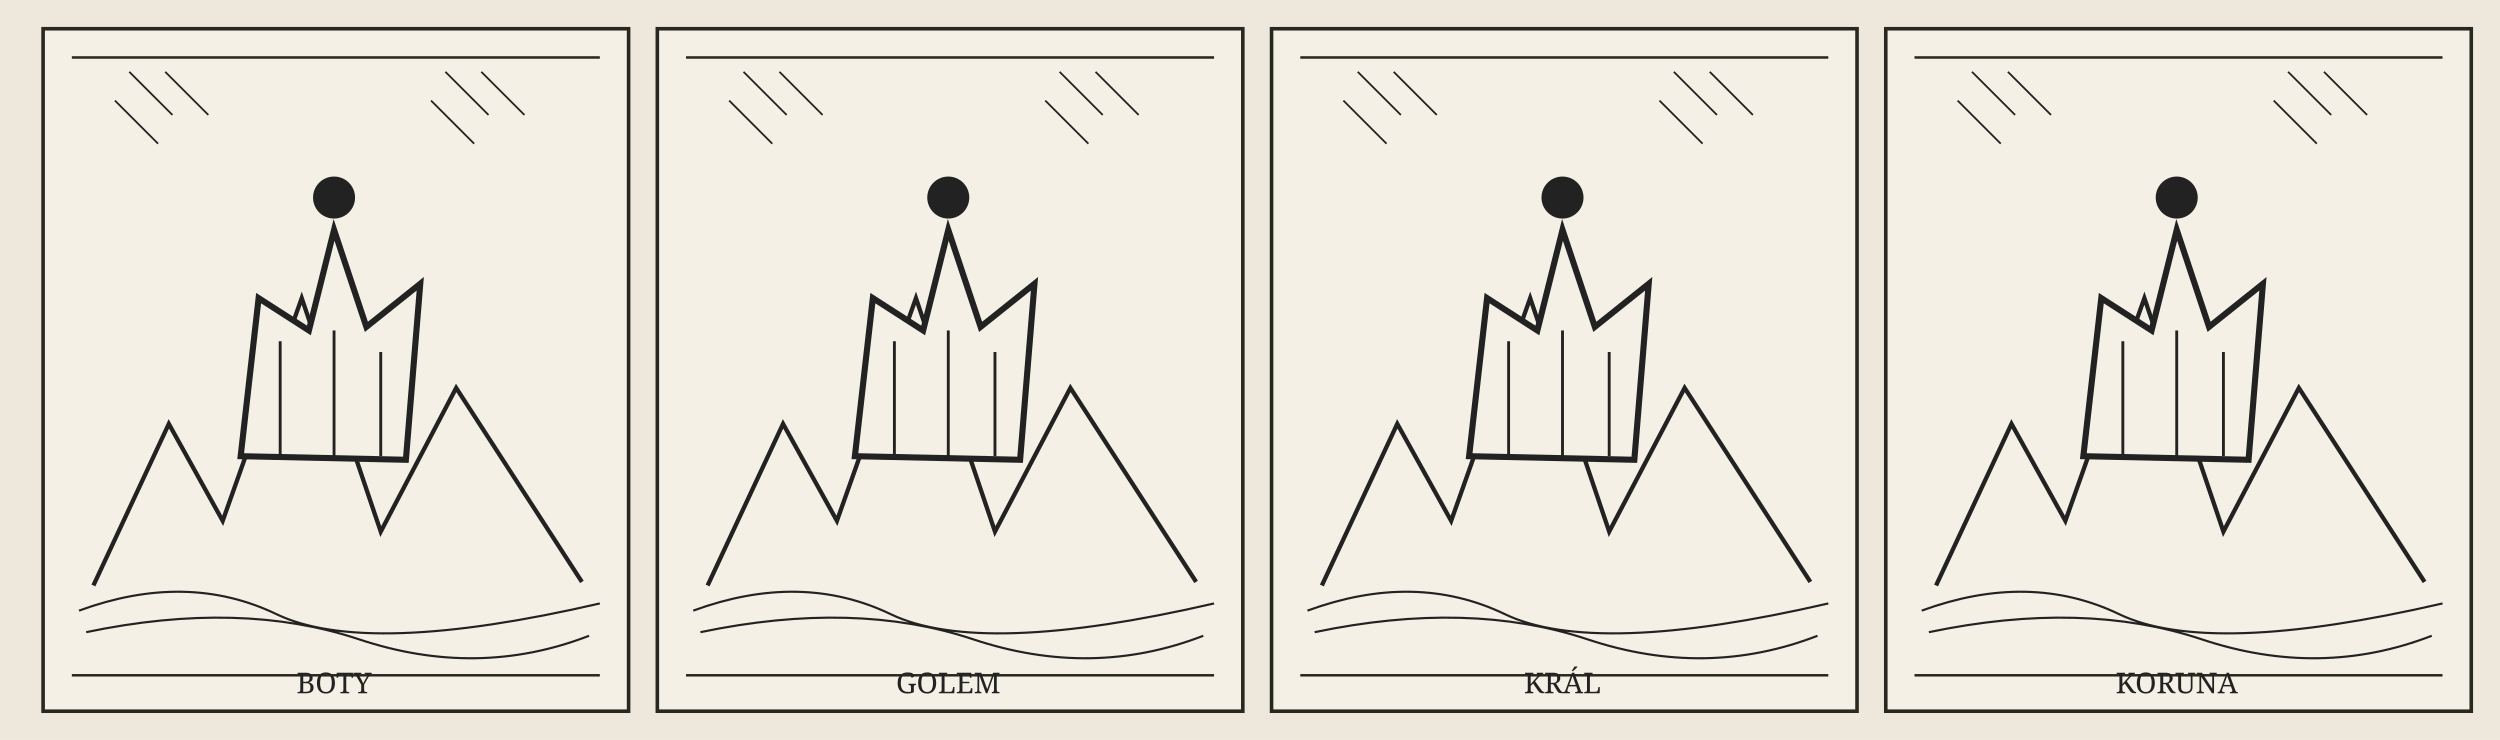
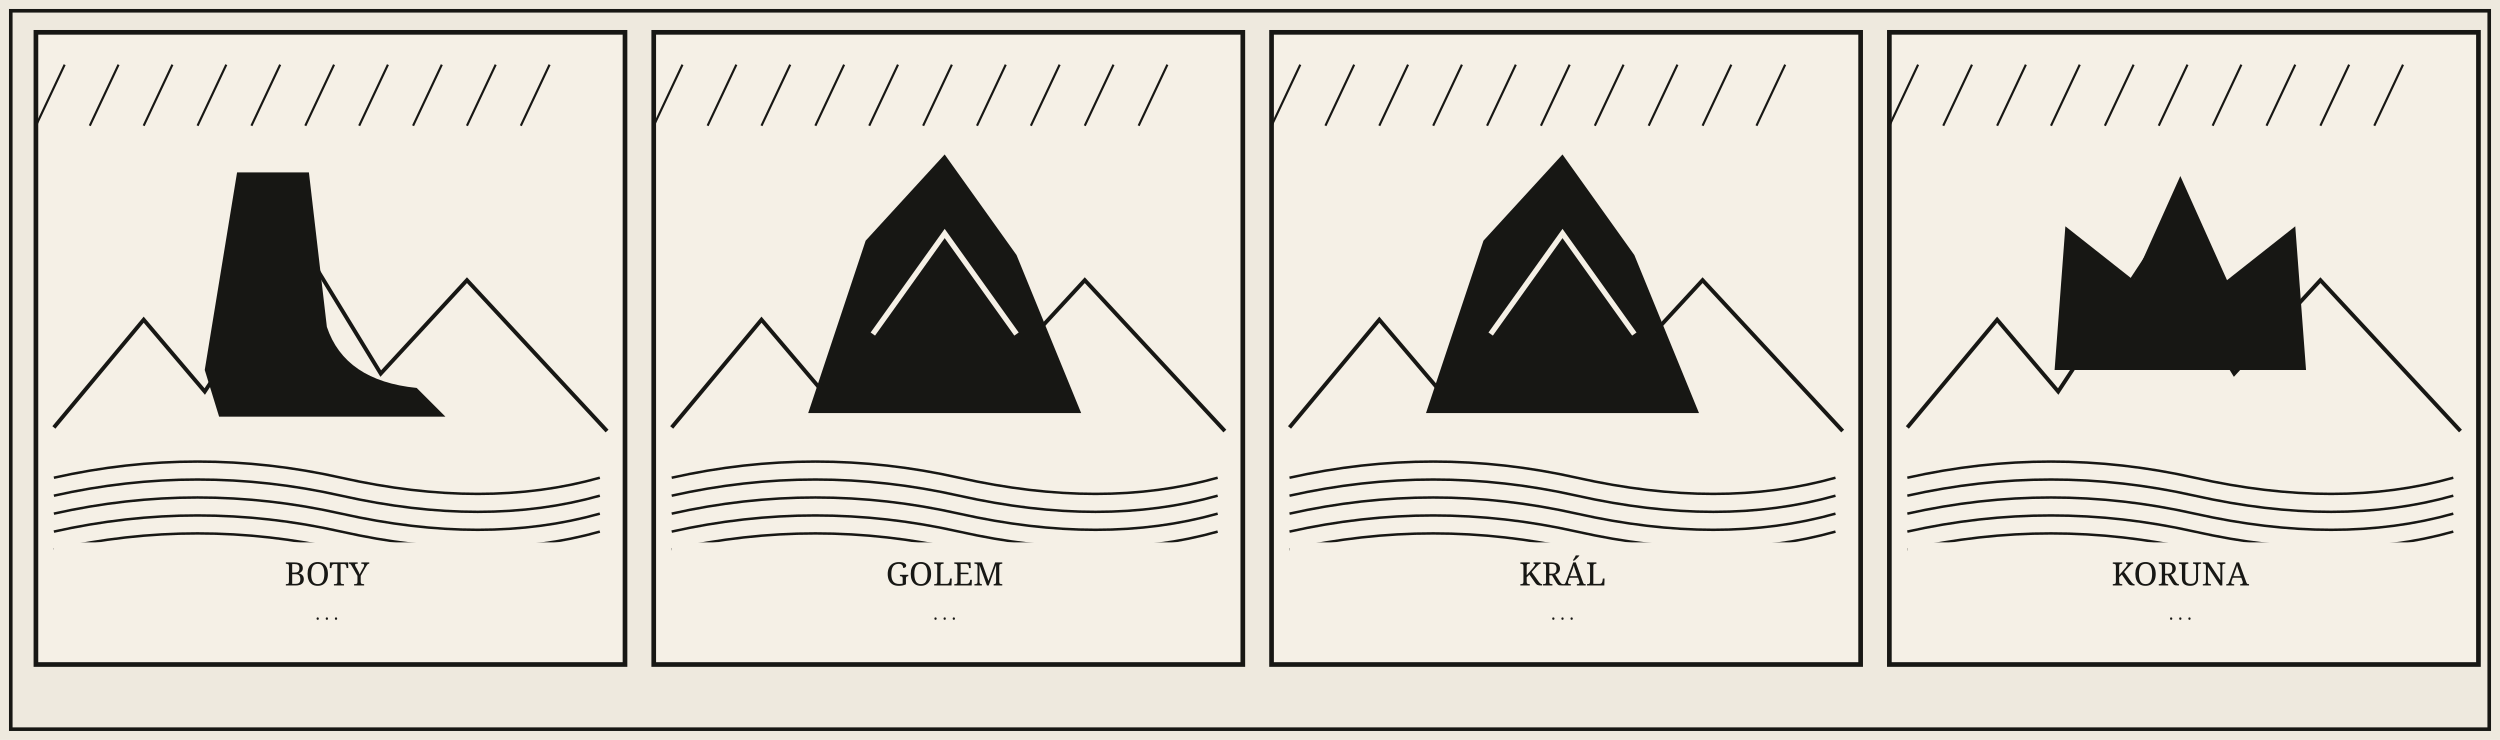
- <svg xmlns="http://www.w3.org/2000/svg" viewBox="0 0 696 206">
-   <rect width="696" height="206" fill="#eee8dc" />
-   <g transform="translate(12,8)">
-     <rect width="163" height="190" fill="#f5f0e5" stroke="#282820" />
-     <path d="M8 8H155M8 180H155" stroke="#282820" stroke-width=".7" />
-     <g fill="none" stroke="#222" stroke-width="1.2">
-       <path d="M14 155L35 110L50 137L72 75L94 140L115 100L150 154" />
-       <path d="M10 162Q40 151 65 163T155 160M12 168Q55 159 88 170T152 169" stroke-width=".6" />
-       <path d="M20 20l12 12m-8-20l12 12m-2-12l12 12M108 20l12 12m-8-20l12 12m-2-12l12 12" stroke-width=".5" />
-     </g>
-     <g transform="translate(81,91)" fill="#f5f0e5" stroke="#222" stroke-width="1.7">
-       <path d="M-26 28L-21 -16L-7 -7L0 -35L9 -8L24 -20L20 29Z" />
-       <path d="M-15 28V-4M0 28V-7M13 28V-1" stroke-width=".8" />
-       <circle cx="0" cy="-44" r="5" fill="#222" />
-     </g>
-     <text x="81" y="185" font-family="Georgia,serif" font-size="8" text-anchor="middle" fill="#222">BOTY</text>
+ <svg xmlns="http://www.w3.org/2000/svg" viewBox="0 0 696 206" role="img">
+   <rect width="696" height="206" fill="#eee9de" />
+   <rect x="3" y="3" width="690" height="200" fill="none" stroke="#171714" />
+   <g>
+     <rect x="10" y="9" width="164" height="176" fill="#f5f0e6" stroke="#171714" stroke-width="1.3" />
+     <path d="M18 18l-8 17" stroke="#171714" stroke-width=".6" />
+     <path d="M33 18l-8 17" stroke="#171714" stroke-width=".6" />
+     <path d="M48 18l-8 17" stroke="#171714" stroke-width=".6" />
+     <path d="M63 18l-8 17" stroke="#171714" stroke-width=".6" />
+     <path d="M78 18l-8 17" stroke="#171714" stroke-width=".6" />
+     <path d="M93 18l-8 17" stroke="#171714" stroke-width=".6" />
+     <path d="M108 18l-8 17" stroke="#171714" stroke-width=".6" />
+     <path d="M123 18l-8 17" stroke="#171714" stroke-width=".6" />
+     <path d="M138 18l-8 17" stroke="#171714" stroke-width=".6" />
+     <path d="M153 18l-8 17" stroke="#171714" stroke-width=".6" />
+     <path d="M15 119l25 -30 17 20 27 -41 22 36 24 -26 39 42" fill="none" stroke="#171714" stroke-width="1.1" />
+     <path d="M66 48H86L91 91Q96 106 116 108L124 116H61L57 103Z" fill="#171714" />
+     <path d="M15 133q40 -9 80 0t72 0" fill="none" stroke="#171714" stroke-width=".7" />
+     <path d="M15 138q40 -9 80 0t72 0" fill="none" stroke="#171714" stroke-width=".7" />
+     <path d="M15 143q40 -9 80 0t72 0" fill="none" stroke="#171714" stroke-width=".7" />
+     <path d="M15 148q40 -9 80 0t72 0" fill="none" stroke="#171714" stroke-width=".7" />
+     <path d="M15 153q40 -9 80 0t72 0" fill="none" stroke="#171714" stroke-width=".7" />
+     <rect x="15" y="151" width="154" height="29" fill="#f5f0e6" />
+     <text x="91" y="163" text-anchor="middle" font-family="Georgia,serif" font-size="9" fill="#171714">BOTY</text>
+     <text x="91" y="174" text-anchor="middle" font-family="Georgia,serif" font-size="5" fill="#171714">· · ·</text>
  </g>
-   <g transform="translate(183,8)">
-     <rect width="163" height="190" fill="#f5f0e5" stroke="#282820" />
-     <path d="M8 8H155M8 180H155" stroke="#282820" stroke-width=".7" />
-     <g fill="none" stroke="#222" stroke-width="1.2">
-       <path d="M14 155L35 110L50 137L72 75L94 140L115 100L150 154" />
-       <path d="M10 162Q40 151 65 163T155 160M12 168Q55 159 88 170T152 169" stroke-width=".6" />
-       <path d="M20 20l12 12m-8-20l12 12m-2-12l12 12M108 20l12 12m-8-20l12 12m-2-12l12 12" stroke-width=".5" />
-     </g>
-     <g transform="translate(81,91)" fill="#f5f0e5" stroke="#222" stroke-width="1.7">
-       <path d="M-26 28L-21 -16L-7 -7L0 -35L9 -8L24 -20L20 29Z" />
-       <path d="M-15 28V-4M0 28V-7M13 28V-1" stroke-width=".8" />
-       <circle cx="0" cy="-44" r="5" fill="#222" />
-     </g>
-     <text x="81" y="185" font-family="Georgia,serif" font-size="8" text-anchor="middle" fill="#222">GOLEM</text>
+   <g>
+     <rect x="182" y="9" width="164" height="176" fill="#f5f0e6" stroke="#171714" stroke-width="1.3" />
+     <path d="M190 18l-8 17" stroke="#171714" stroke-width=".6" />
+     <path d="M205 18l-8 17" stroke="#171714" stroke-width=".6" />
+     <path d="M220 18l-8 17" stroke="#171714" stroke-width=".6" />
+     <path d="M235 18l-8 17" stroke="#171714" stroke-width=".6" />
+     <path d="M250 18l-8 17" stroke="#171714" stroke-width=".6" />
+     <path d="M265 18l-8 17" stroke="#171714" stroke-width=".6" />
+     <path d="M280 18l-8 17" stroke="#171714" stroke-width=".6" />
+     <path d="M295 18l-8 17" stroke="#171714" stroke-width=".6" />
+     <path d="M310 18l-8 17" stroke="#171714" stroke-width=".6" />
+     <path d="M325 18l-8 17" stroke="#171714" stroke-width=".6" />
+     <path d="M187 119l25 -30 17 20 27 -41 22 36 24 -26 39 42" fill="none" stroke="#171714" stroke-width="1.1" />
+     <path d="M225 115L241 67L263 43L283 71L301 115Z" fill="#171714" />
+     <path d="M243 93L263 65L283 93" stroke="#f5f0e6" fill="none" stroke-width="1.5" />
+     <path d="M187 133q40 -9 80 0t72 0" fill="none" stroke="#171714" stroke-width=".7" />
+     <path d="M187 138q40 -9 80 0t72 0" fill="none" stroke="#171714" stroke-width=".7" />
+     <path d="M187 143q40 -9 80 0t72 0" fill="none" stroke="#171714" stroke-width=".7" />
+     <path d="M187 148q40 -9 80 0t72 0" fill="none" stroke="#171714" stroke-width=".7" />
+     <path d="M187 153q40 -9 80 0t72 0" fill="none" stroke="#171714" stroke-width=".7" />
+     <rect x="187" y="151" width="154" height="29" fill="#f5f0e6" />
+     <text x="263" y="163" text-anchor="middle" font-family="Georgia,serif" font-size="9" fill="#171714">GOLEM</text>
+     <text x="263" y="174" text-anchor="middle" font-family="Georgia,serif" font-size="5" fill="#171714">· · ·</text>
  </g>
-   <g transform="translate(354,8)">
-     <rect width="163" height="190" fill="#f5f0e5" stroke="#282820" />
-     <path d="M8 8H155M8 180H155" stroke="#282820" stroke-width=".7" />
-     <g fill="none" stroke="#222" stroke-width="1.2">
-       <path d="M14 155L35 110L50 137L72 75L94 140L115 100L150 154" />
-       <path d="M10 162Q40 151 65 163T155 160M12 168Q55 159 88 170T152 169" stroke-width=".6" />
-       <path d="M20 20l12 12m-8-20l12 12m-2-12l12 12M108 20l12 12m-8-20l12 12m-2-12l12 12" stroke-width=".5" />
-     </g>
-     <g transform="translate(81,91)" fill="#f5f0e5" stroke="#222" stroke-width="1.7">
-       <path d="M-26 28L-21 -16L-7 -7L0 -35L9 -8L24 -20L20 29Z" />
-       <path d="M-15 28V-4M0 28V-7M13 28V-1" stroke-width=".8" />
-       <circle cx="0" cy="-44" r="5" fill="#222" />
-     </g>
-     <text x="81" y="185" font-family="Georgia,serif" font-size="8" text-anchor="middle" fill="#222">KRÁL</text>
+   <g>
+     <rect x="354" y="9" width="164" height="176" fill="#f5f0e6" stroke="#171714" stroke-width="1.3" />
+     <path d="M362 18l-8 17" stroke="#171714" stroke-width=".6" />
+     <path d="M377 18l-8 17" stroke="#171714" stroke-width=".6" />
+     <path d="M392 18l-8 17" stroke="#171714" stroke-width=".6" />
+     <path d="M407 18l-8 17" stroke="#171714" stroke-width=".6" />
+     <path d="M422 18l-8 17" stroke="#171714" stroke-width=".6" />
+     <path d="M437 18l-8 17" stroke="#171714" stroke-width=".6" />
+     <path d="M452 18l-8 17" stroke="#171714" stroke-width=".6" />
+     <path d="M467 18l-8 17" stroke="#171714" stroke-width=".6" />
+     <path d="M482 18l-8 17" stroke="#171714" stroke-width=".6" />
+     <path d="M497 18l-8 17" stroke="#171714" stroke-width=".6" />
+     <path d="M359 119l25 -30 17 20 27 -41 22 36 24 -26 39 42" fill="none" stroke="#171714" stroke-width="1.1" />
+     <path d="M397 115L413 67L435 43L455 71L473 115Z" fill="#171714" />
+     <path d="M415 93L435 65L455 93" stroke="#f5f0e6" fill="none" stroke-width="1.5" />
+     <path d="M359 133q40 -9 80 0t72 0" fill="none" stroke="#171714" stroke-width=".7" />
+     <path d="M359 138q40 -9 80 0t72 0" fill="none" stroke="#171714" stroke-width=".7" />
+     <path d="M359 143q40 -9 80 0t72 0" fill="none" stroke="#171714" stroke-width=".7" />
+     <path d="M359 148q40 -9 80 0t72 0" fill="none" stroke="#171714" stroke-width=".7" />
+     <path d="M359 153q40 -9 80 0t72 0" fill="none" stroke="#171714" stroke-width=".7" />
+     <rect x="359" y="151" width="154" height="29" fill="#f5f0e6" />
+     <text x="435" y="163" text-anchor="middle" font-family="Georgia,serif" font-size="9" fill="#171714">KRÁL</text>
+     <text x="435" y="174" text-anchor="middle" font-family="Georgia,serif" font-size="5" fill="#171714">· · ·</text>
  </g>
-   <g transform="translate(525,8)">
-     <rect width="163" height="190" fill="#f5f0e5" stroke="#282820" />
-     <path d="M8 8H155M8 180H155" stroke="#282820" stroke-width=".7" />
-     <g fill="none" stroke="#222" stroke-width="1.2">
-       <path d="M14 155L35 110L50 137L72 75L94 140L115 100L150 154" />
-       <path d="M10 162Q40 151 65 163T155 160M12 168Q55 159 88 170T152 169" stroke-width=".6" />
-       <path d="M20 20l12 12m-8-20l12 12m-2-12l12 12M108 20l12 12m-8-20l12 12m-2-12l12 12" stroke-width=".5" />
-     </g>
-     <g transform="translate(81,91)" fill="#f5f0e5" stroke="#222" stroke-width="1.7">
-       <path d="M-26 28L-21 -16L-7 -7L0 -35L9 -8L24 -20L20 29Z" />
-       <path d="M-15 28V-4M0 28V-7M13 28V-1" stroke-width=".8" />
-       <circle cx="0" cy="-44" r="5" fill="#222" />
-     </g>
-     <text x="81" y="185" font-family="Georgia,serif" font-size="8" text-anchor="middle" fill="#222">KORUNA</text>
+   <g>
+     <rect x="526" y="9" width="164" height="176" fill="#f5f0e6" stroke="#171714" stroke-width="1.3" />
+     <path d="M534 18l-8 17" stroke="#171714" stroke-width=".6" />
+     <path d="M549 18l-8 17" stroke="#171714" stroke-width=".6" />
+     <path d="M564 18l-8 17" stroke="#171714" stroke-width=".6" />
+     <path d="M579 18l-8 17" stroke="#171714" stroke-width=".6" />
+     <path d="M594 18l-8 17" stroke="#171714" stroke-width=".6" />
+     <path d="M609 18l-8 17" stroke="#171714" stroke-width=".6" />
+     <path d="M624 18l-8 17" stroke="#171714" stroke-width=".6" />
+     <path d="M639 18l-8 17" stroke="#171714" stroke-width=".6" />
+     <path d="M654 18l-8 17" stroke="#171714" stroke-width=".6" />
+     <path d="M669 18l-8 17" stroke="#171714" stroke-width=".6" />
+     <path d="M531 119l25 -30 17 20 27 -41 22 36 24 -26 39 42" fill="none" stroke="#171714" stroke-width="1.1" />
+     <path d="M572 103L575 63L594 78L607 49L620 78L639 63L642 103Z" fill="#171714" />
+     <path d="M531 133q40 -9 80 0t72 0" fill="none" stroke="#171714" stroke-width=".7" />
+     <path d="M531 138q40 -9 80 0t72 0" fill="none" stroke="#171714" stroke-width=".7" />
+     <path d="M531 143q40 -9 80 0t72 0" fill="none" stroke="#171714" stroke-width=".7" />
+     <path d="M531 148q40 -9 80 0t72 0" fill="none" stroke="#171714" stroke-width=".7" />
+     <path d="M531 153q40 -9 80 0t72 0" fill="none" stroke="#171714" stroke-width=".7" />
+     <rect x="531" y="151" width="154" height="29" fill="#f5f0e6" />
+     <text x="607" y="163" text-anchor="middle" font-family="Georgia,serif" font-size="9" fill="#171714">KORUNA</text>
+     <text x="607" y="174" text-anchor="middle" font-family="Georgia,serif" font-size="5" fill="#171714">· · ·</text>
  </g>
</svg>
